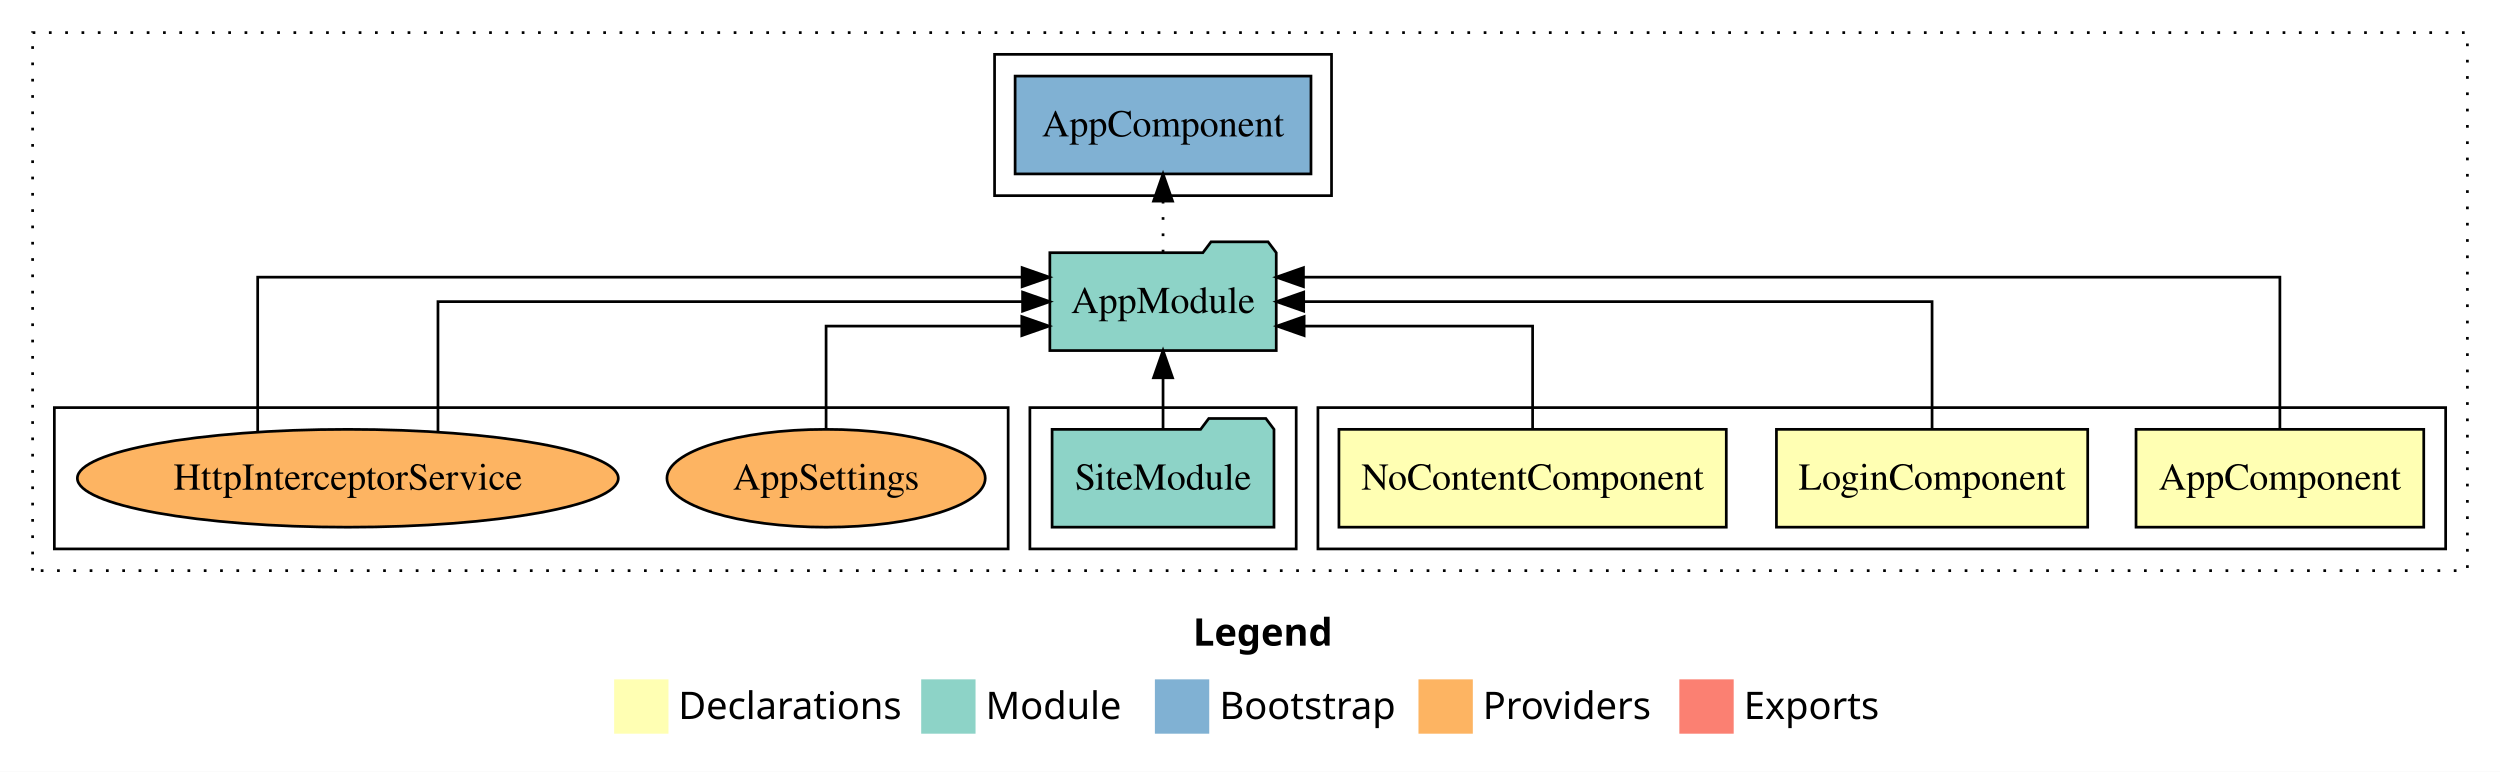
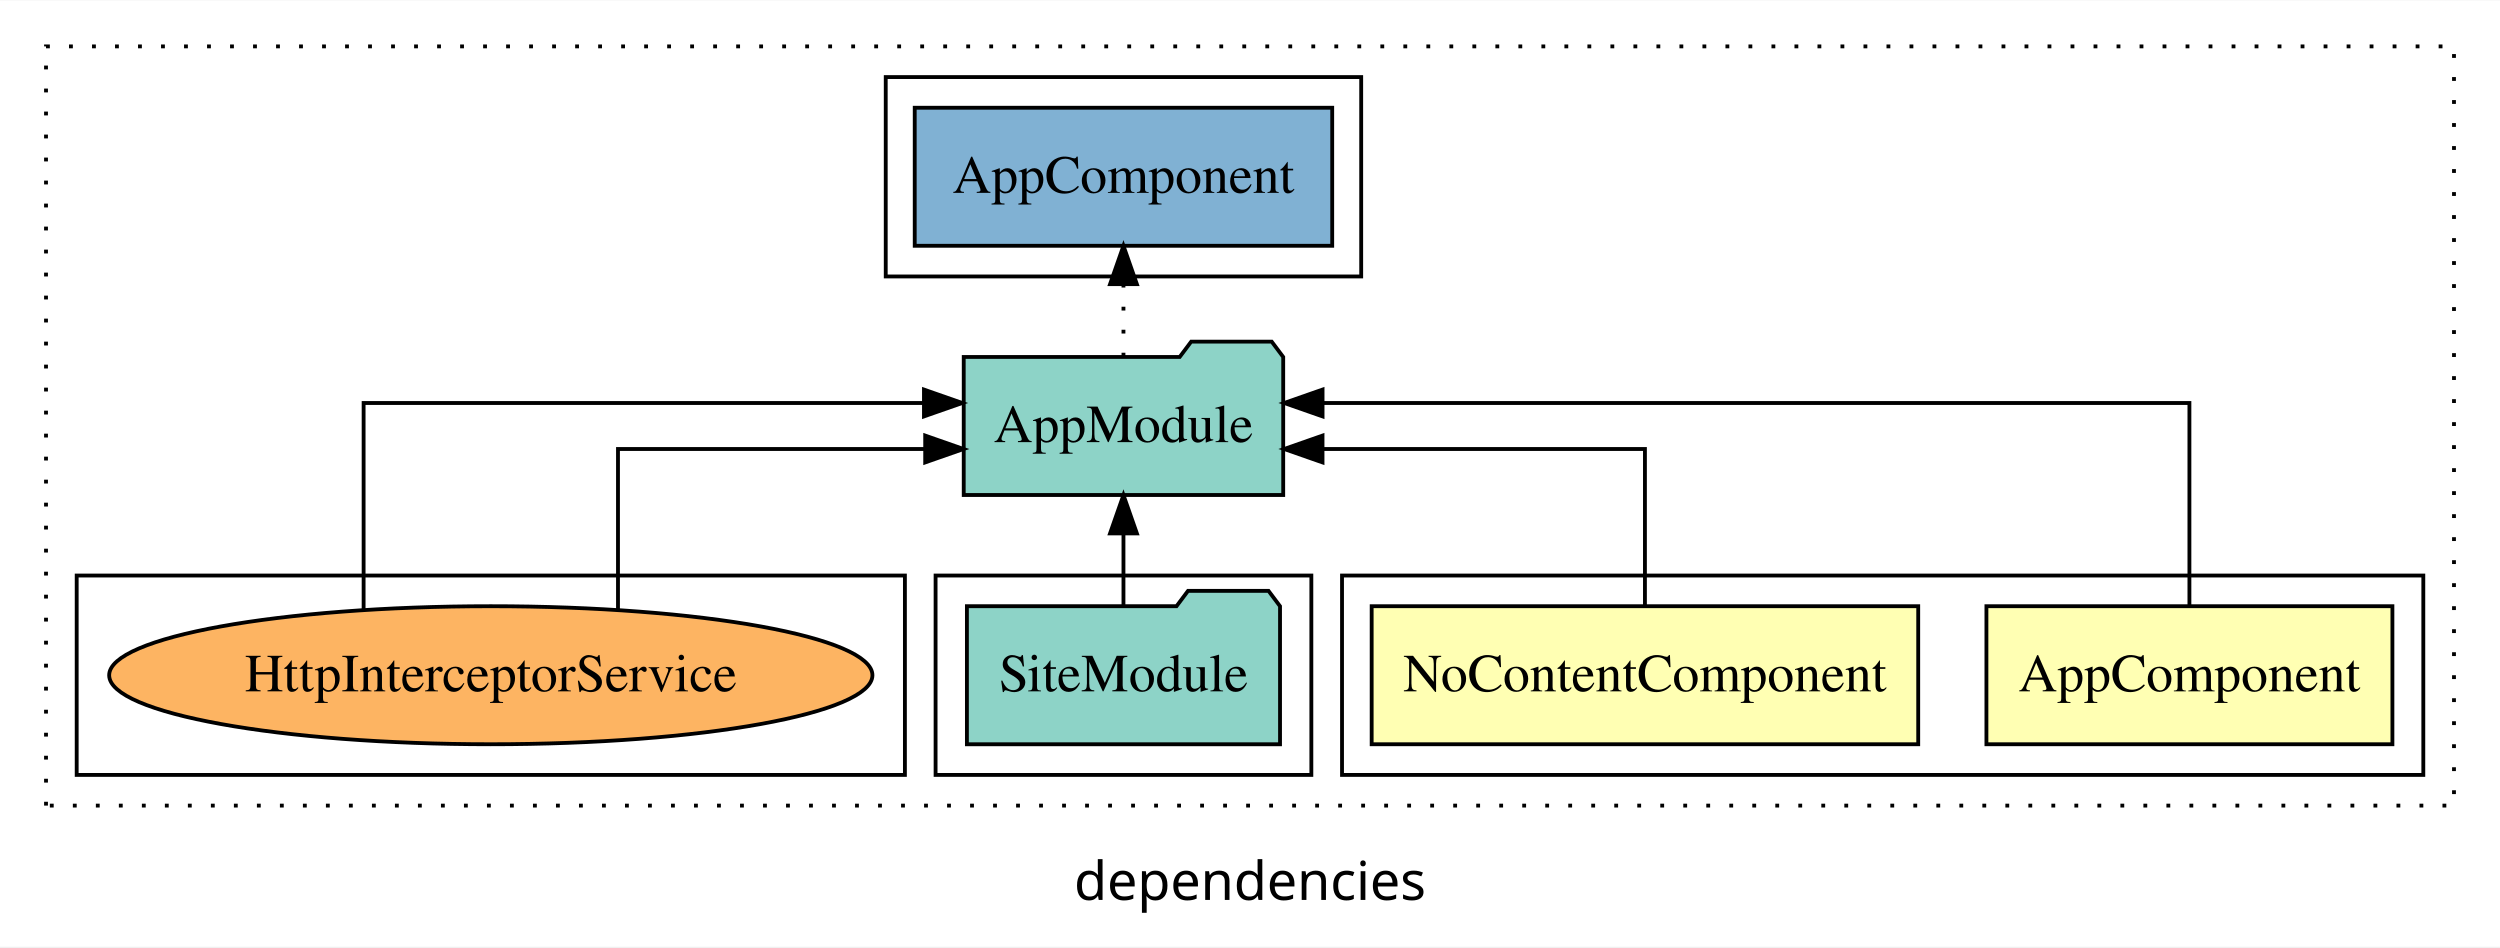
- <svg xmlns="http://www.w3.org/2000/svg" width="920pt" height="284pt" viewBox="0.00 0.00 920.00 284.00">
-   <g id="graph0" class="graph" transform="scale(1 1) rotate(0) translate(4 280)">
-     <polygon fill="#ffffff" stroke="transparent" points="-4,4 -4,-280 916,-280 916,4 -4,4" />
-     <text text-anchor="start" x="435.009" y="-42.4" font-family="sans-serif" font-weight="bold" font-size="14.00" fill="#000000">Legend</text>
-     <polygon fill="#ffffb3" stroke="transparent" points="222,-10 222,-30 242,-30 242,-10 222,-10" />
-     <text text-anchor="start" x="245.629" y="-15.4" font-family="sans-serif" font-size="14.00" fill="#000000">  Declarations</text>
-     <polygon fill="#8dd3c7" stroke="transparent" points="335,-10 335,-30 355,-30 355,-10 335,-10" />
-     <text text-anchor="start" x="358.725" y="-15.4" font-family="sans-serif" font-size="14.00" fill="#000000">  Module</text>
-     <polygon fill="#80b1d3" stroke="transparent" points="421,-10 421,-30 441,-30 441,-10 421,-10" />
-     <text text-anchor="start" x="444.781" y="-15.4" font-family="sans-serif" font-size="14.00" fill="#000000">  Bootstrap</text>
-     <polygon fill="#fdb462" stroke="transparent" points="518,-10 518,-30 538,-30 538,-10 518,-10" />
-     <text text-anchor="start" x="541.673" y="-15.4" font-family="sans-serif" font-size="14.00" fill="#000000">  Providers</text>
-     <polygon fill="#fb8072" stroke="transparent" points="614,-10 614,-30 634,-30 634,-10 614,-10" />
-     <text text-anchor="start" x="637.726" y="-15.4" font-family="sans-serif" font-size="14.00" fill="#000000">  Exports</text>
+ <svg xmlns="http://www.w3.org/2000/svg" width="652pt" height="247pt" viewBox="0.00 0.00 652.00 246.80">
+   <g id="graph0" class="graph" transform="scale(1 1) rotate(0) translate(4 242.8)">
+     <polygon fill="white" stroke="transparent" points="-4,4 -4,-242.8 648,-242.8 648,4 -4,4" />
+     <text text-anchor="middle" x="322" y="-8.2" font-family="sans-serif" font-size="14.00">dependencies</text>
    <g id="clust1" class="cluster">
-       <polygon fill="none" stroke="#000000" stroke-dasharray="1,5" points="8,-70 8,-268 904,-268 904,-70 8,-70" />
+       <polygon fill="none" stroke="black" stroke-dasharray="1,5" points="8,-32.8 8,-230.8 636,-230.8 636,-32.8 8,-32.8" />
    </g>
    <g id="clust2" class="cluster">
-       <polygon fill="none" stroke="#000000" points="481,-78 481,-130 896,-130 896,-78 481,-78" />
+       <polygon fill="none" stroke="black" points="346,-40.8 346,-92.8 628,-92.8 628,-40.8 346,-40.8" />
    </g>
-     <g id="clust6" class="cluster">
-       <polygon fill="none" stroke="#000000" points="375,-78 375,-130 473,-130 473,-78 375,-78" />
+     <g id="clust5" class="cluster">
+       <polygon fill="none" stroke="black" points="240,-40.8 240,-92.8 338,-92.8 338,-40.8 240,-40.8" />
+     </g>
+     <g id="clust7" class="cluster">
+       <polygon fill="none" stroke="black" points="227,-170.8 227,-222.8 351,-222.8 351,-170.8 227,-170.8" />
    </g>
    <g id="clust8" class="cluster">
-       <polygon fill="none" stroke="#000000" points="362,-208 362,-260 486,-260 486,-208 362,-208" />
-     </g>
-     <g id="clust9" class="cluster">
-       <polygon fill="none" stroke="#000000" points="16,-78 16,-130 367,-130 367,-78 16,-78" />
+       <polygon fill="none" stroke="black" points="16,-40.8 16,-92.8 232,-92.8 232,-40.8 16,-40.8" />
    </g>
    <g id="node1" class="node">
-       <polygon fill="#ffffb3" stroke="#000000" points="887.94,-122 782.06,-122 782.06,-86 887.94,-86 887.94,-122" />
-       <text text-anchor="middle" x="835" y="-99.8" font-family="Times,serif" font-size="14.00" fill="#000000">AppComponent</text>
+       <polygon fill="#ffffb3" stroke="black" points="619.94,-84.8 514.06,-84.8 514.06,-48.8 619.94,-48.8 619.94,-84.8" />
+       <text text-anchor="middle" x="567" y="-62.6" font-family="Times,serif" font-size="14.00">AppComponent</text>
+     </g>
+     <g id="node3" class="node">
+       <polygon fill="#8dd3c7" stroke="black" points="330.66,-149.8 327.66,-153.8 306.66,-153.8 303.66,-149.8 247.34,-149.8 247.34,-113.8 330.66,-113.8 330.66,-149.8" />
+       <text text-anchor="middle" x="289" y="-127.6" font-family="Times,serif" font-size="14.00">AppModule</text>
+     </g>
+     <g id="edge1" class="edge">
+       <path fill="none" stroke="black" d="M567,-85.08C567,-106.12 567,-137.8 567,-137.8 567,-137.8 340.92,-137.8 340.92,-137.8" />
+       <polygon fill="black" stroke="black" points="340.92,-134.3 330.92,-137.8 340.92,-141.3 340.92,-134.3" />
+     </g>
+     <g id="node2" class="node">
+       <polygon fill="#ffffb3" stroke="black" points="496.27,-84.8 353.73,-84.8 353.73,-48.8 496.27,-48.8 496.27,-84.8" />
+       <text text-anchor="middle" x="425" y="-62.6" font-family="Times,serif" font-size="14.00">NoContentComponent</text>
+     </g>
+     <g id="edge2" class="edge">
+       <path fill="none" stroke="black" d="M425,-84.82C425,-102.17 425,-125.8 425,-125.8 425,-125.8 340.91,-125.8 340.91,-125.8" />
+       <polygon fill="black" stroke="black" points="340.91,-122.3 330.91,-125.8 340.91,-129.3 340.91,-122.3" />
+     </g>
+     <g id="node5" class="node">
+       <polygon fill="#80b1d3" stroke="black" points="343.44,-214.8 234.56,-214.8 234.56,-178.8 343.44,-178.8 343.44,-214.8" />
+       <text text-anchor="middle" x="289" y="-192.6" font-family="Times,serif" font-size="14.00">AppComponent </text>
+     </g>
+     <g id="edge4" class="edge">
+       <path fill="none" stroke="black" stroke-dasharray="1,5" d="M289,-149.91C289,-149.91 289,-168.79 289,-168.79" />
+       <polygon fill="black" stroke="black" points="285.5,-168.79 289,-178.79 292.5,-168.79 285.5,-168.79" />
    </g>
    <g id="node4" class="node">
-       <polygon fill="#8dd3c7" stroke="#000000" points="465.657,-187 462.657,-191 441.657,-191 438.657,-187 382.343,-187 382.343,-151 465.657,-151 465.657,-187" />
-       <text text-anchor="middle" x="424" y="-164.8" font-family="Times,serif" font-size="14.00" fill="#000000">AppModule</text>
-     </g>
-     <g id="edge1" class="edge">
-       <path fill="none" stroke="#000000" d="M835,-122.292C835,-144.206 835,-178 835,-178 835,-178 475.671,-178 475.671,-178" />
-       <polygon fill="#000000" stroke="#000000" points="475.671,-174.5 465.671,-178 475.671,-181.5 475.671,-174.5" />
-     </g>
-     <g id="node2" class="node">
-       <polygon fill="#ffffb3" stroke="#000000" points="764.276,-122 649.724,-122 649.724,-86 764.276,-86 764.276,-122" />
-       <text text-anchor="middle" x="707" y="-99.8" font-family="Times,serif" font-size="14.00" fill="#000000">LoginComponent</text>
-     </g>
-     <g id="edge2" class="edge">
-       <path fill="none" stroke="#000000" d="M707,-122.106C707,-141.339 707,-169 707,-169 707,-169 475.758,-169 475.758,-169" />
-       <polygon fill="#000000" stroke="#000000" points="475.758,-165.5 465.758,-169 475.758,-172.5 475.758,-165.5" />
-     </g>
-     <g id="node3" class="node">
-       <polygon fill="#ffffb3" stroke="#000000" points="631.272,-122 488.728,-122 488.728,-86 631.272,-86 631.272,-122" />
-       <text text-anchor="middle" x="560" y="-99.8" font-family="Times,serif" font-size="14.00" fill="#000000">NoContentComponent</text>
+       <polygon fill="#8dd3c7" stroke="black" points="329.83,-84.8 326.83,-88.8 305.83,-88.8 302.83,-84.8 248.17,-84.8 248.17,-48.8 329.83,-48.8 329.83,-84.8" />
+       <text text-anchor="middle" x="289" y="-62.6" font-family="Times,serif" font-size="14.00">SiteModule</text>
    </g>
    <g id="edge3" class="edge">
-       <path fill="none" stroke="#000000" d="M560,-122.027C560,-138.398 560,-160 560,-160 560,-160 475.914,-160 475.914,-160" />
-       <polygon fill="#000000" stroke="#000000" points="475.914,-156.5 465.914,-160 475.914,-163.5 475.914,-156.5" />
+       <path fill="none" stroke="black" d="M289,-84.91C289,-84.91 289,-103.79 289,-103.79" />
+       <polygon fill="black" stroke="black" points="285.5,-103.79 289,-113.79 292.5,-103.79 285.5,-103.79" />
    </g>
    <g id="node6" class="node">
-       <polygon fill="#80b1d3" stroke="#000000" points="478.439,-252 369.561,-252 369.561,-216 478.439,-216 478.439,-252" />
-       <text text-anchor="middle" x="424" y="-229.8" font-family="Times,serif" font-size="14.00" fill="#000000">AppComponent </text>
+       <ellipse fill="#fdb462" stroke="black" cx="124" cy="-66.8" rx="99.53" ry="18" />
+       <text text-anchor="middle" x="124" y="-62.6" font-family="Times,serif" font-size="14.00">HttpInterceptorService</text>
    </g>
    <g id="edge5" class="edge">
-       <path fill="none" stroke="#000000" stroke-dasharray="1,5" d="M424,-187.106C424,-187.106 424,-205.991 424,-205.991" />
-       <polygon fill="#000000" stroke="#000000" points="420.5,-205.991 424,-215.991 427.5,-205.991 420.5,-205.991" />
-     </g>
-     <g id="node5" class="node">
-       <polygon fill="#8dd3c7" stroke="#000000" points="464.829,-122 461.829,-126 440.829,-126 437.829,-122 383.171,-122 383.171,-86 464.829,-86 464.829,-122" />
-       <text text-anchor="middle" x="424" y="-99.8" font-family="Times,serif" font-size="14.00" fill="#000000">SiteModule</text>
-     </g>
-     <g id="edge4" class="edge">
-       <path fill="none" stroke="#000000" d="M424,-122.106C424,-122.106 424,-140.991 424,-140.991" />
-       <polygon fill="#000000" stroke="#000000" points="420.5,-140.991 424,-150.991 427.5,-140.991 420.5,-140.991" />
-     </g>
-     <g id="node7" class="node">
-       <ellipse fill="#fdb462" stroke="#000000" cx="300" cy="-104" rx="58.568" ry="18" />
-       <text text-anchor="middle" x="300" y="-99.8" font-family="Times,serif" font-size="14.00" fill="#000000">AppSettings</text>
+       <path fill="none" stroke="black" d="M157.17,-83.87C157.17,-101.29 157.17,-125.8 157.17,-125.8 157.17,-125.8 237.29,-125.8 237.29,-125.8" />
+       <polygon fill="black" stroke="black" points="237.29,-129.3 247.29,-125.8 237.29,-122.3 237.29,-129.3" />
    </g>
    <g id="edge6" class="edge">
-       <path fill="none" stroke="#000000" d="M300,-122.027C300,-138.398 300,-160 300,-160 300,-160 372.019,-160 372.019,-160" />
-       <polygon fill="#000000" stroke="#000000" points="372.019,-163.5 382.019,-160 372.019,-156.5 372.019,-163.5" />
-     </g>
-     <g id="node8" class="node">
-       <ellipse fill="#fdb462" stroke="#000000" cx="124" cy="-104" rx="99.533" ry="18" />
-       <text text-anchor="middle" x="124" y="-99.8" font-family="Times,serif" font-size="14.00" fill="#000000">HttpInterceptorService</text>
-     </g>
-     <g id="edge7" class="edge">
-       <path fill="none" stroke="#000000" d="M90.828,-121.163C90.828,-143.023 90.828,-178 90.828,-178 90.828,-178 372.141,-178 372.141,-178" />
-       <polygon fill="#000000" stroke="#000000" points="372.141,-181.5 382.141,-178 372.141,-174.5 372.141,-181.5" />
-     </g>
-     <g id="edge8" class="edge">
-       <path fill="none" stroke="#000000" d="M157.172,-121.078C157.172,-140.336 157.172,-169 157.172,-169 157.172,-169 372.308,-169 372.308,-169" />
-       <polygon fill="#000000" stroke="#000000" points="372.308,-172.5 382.308,-169 372.308,-165.5 372.308,-172.5" />
+       <path fill="none" stroke="black" d="M90.83,-83.99C90.83,-105 90.83,-137.8 90.83,-137.8 90.83,-137.8 236.97,-137.8 236.97,-137.8" />
+       <polygon fill="black" stroke="black" points="236.97,-141.3 246.97,-137.8 236.97,-134.3 236.97,-141.3" />
    </g>
  </g>
</svg>
